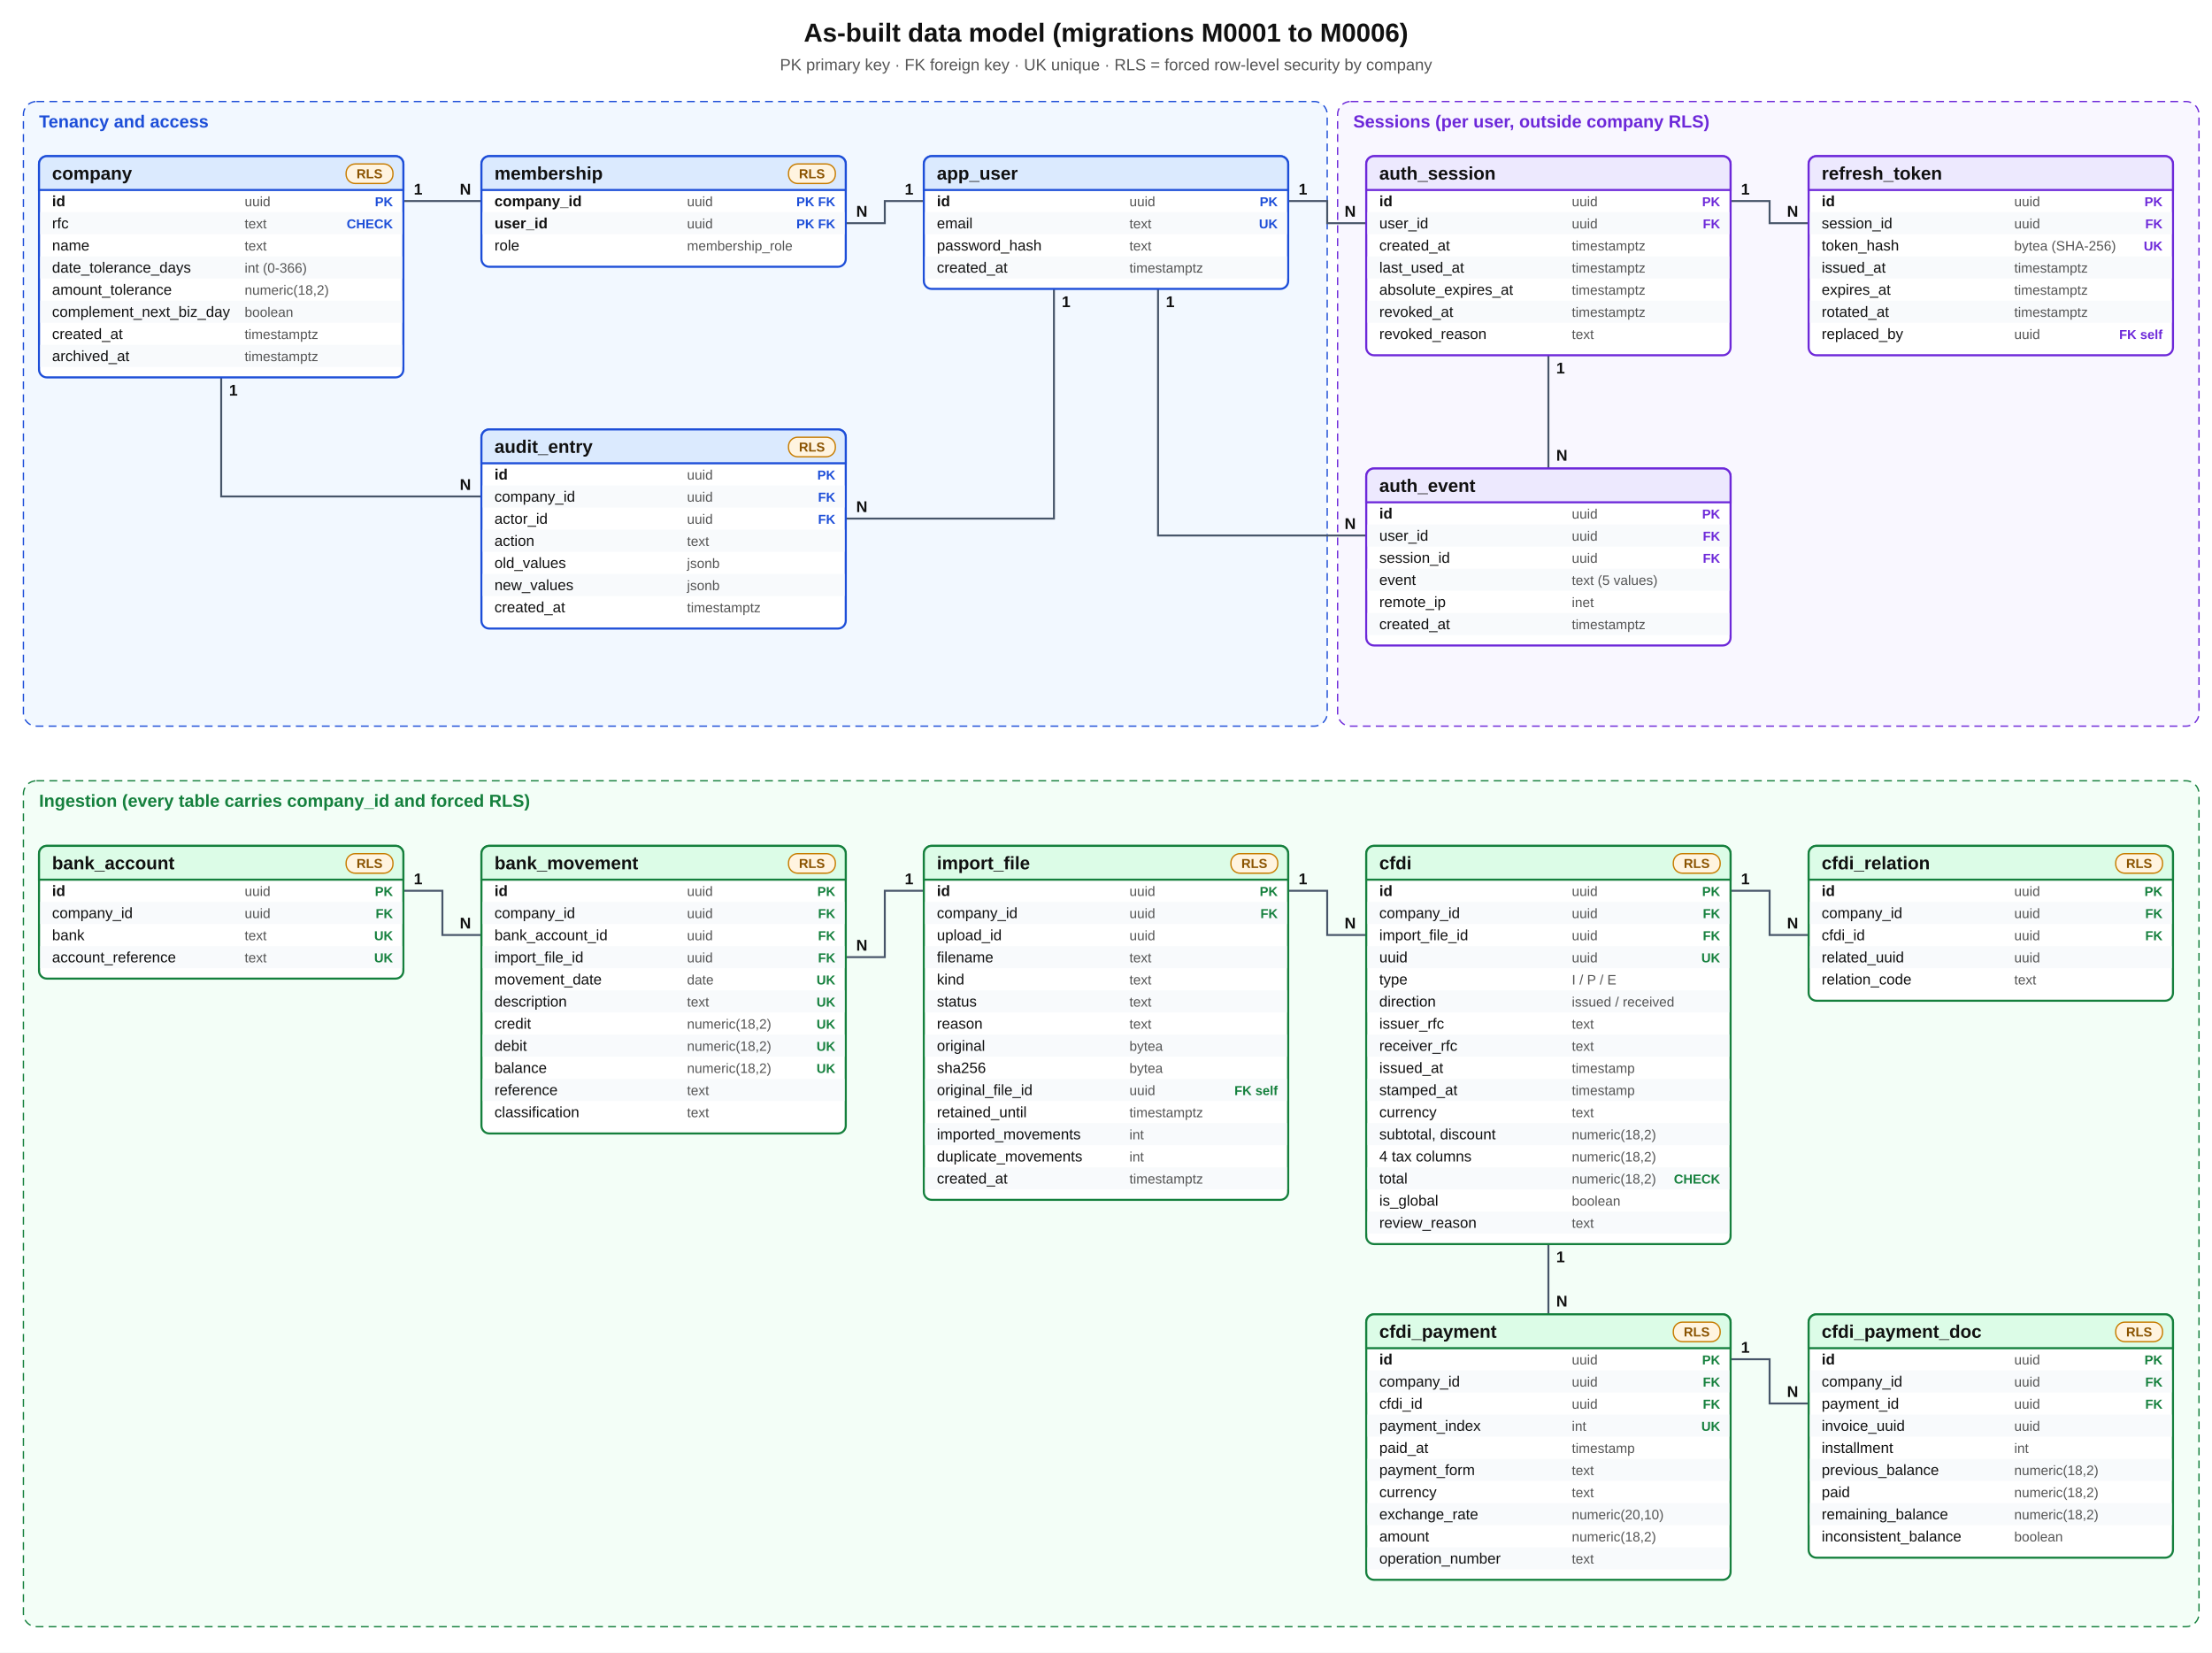
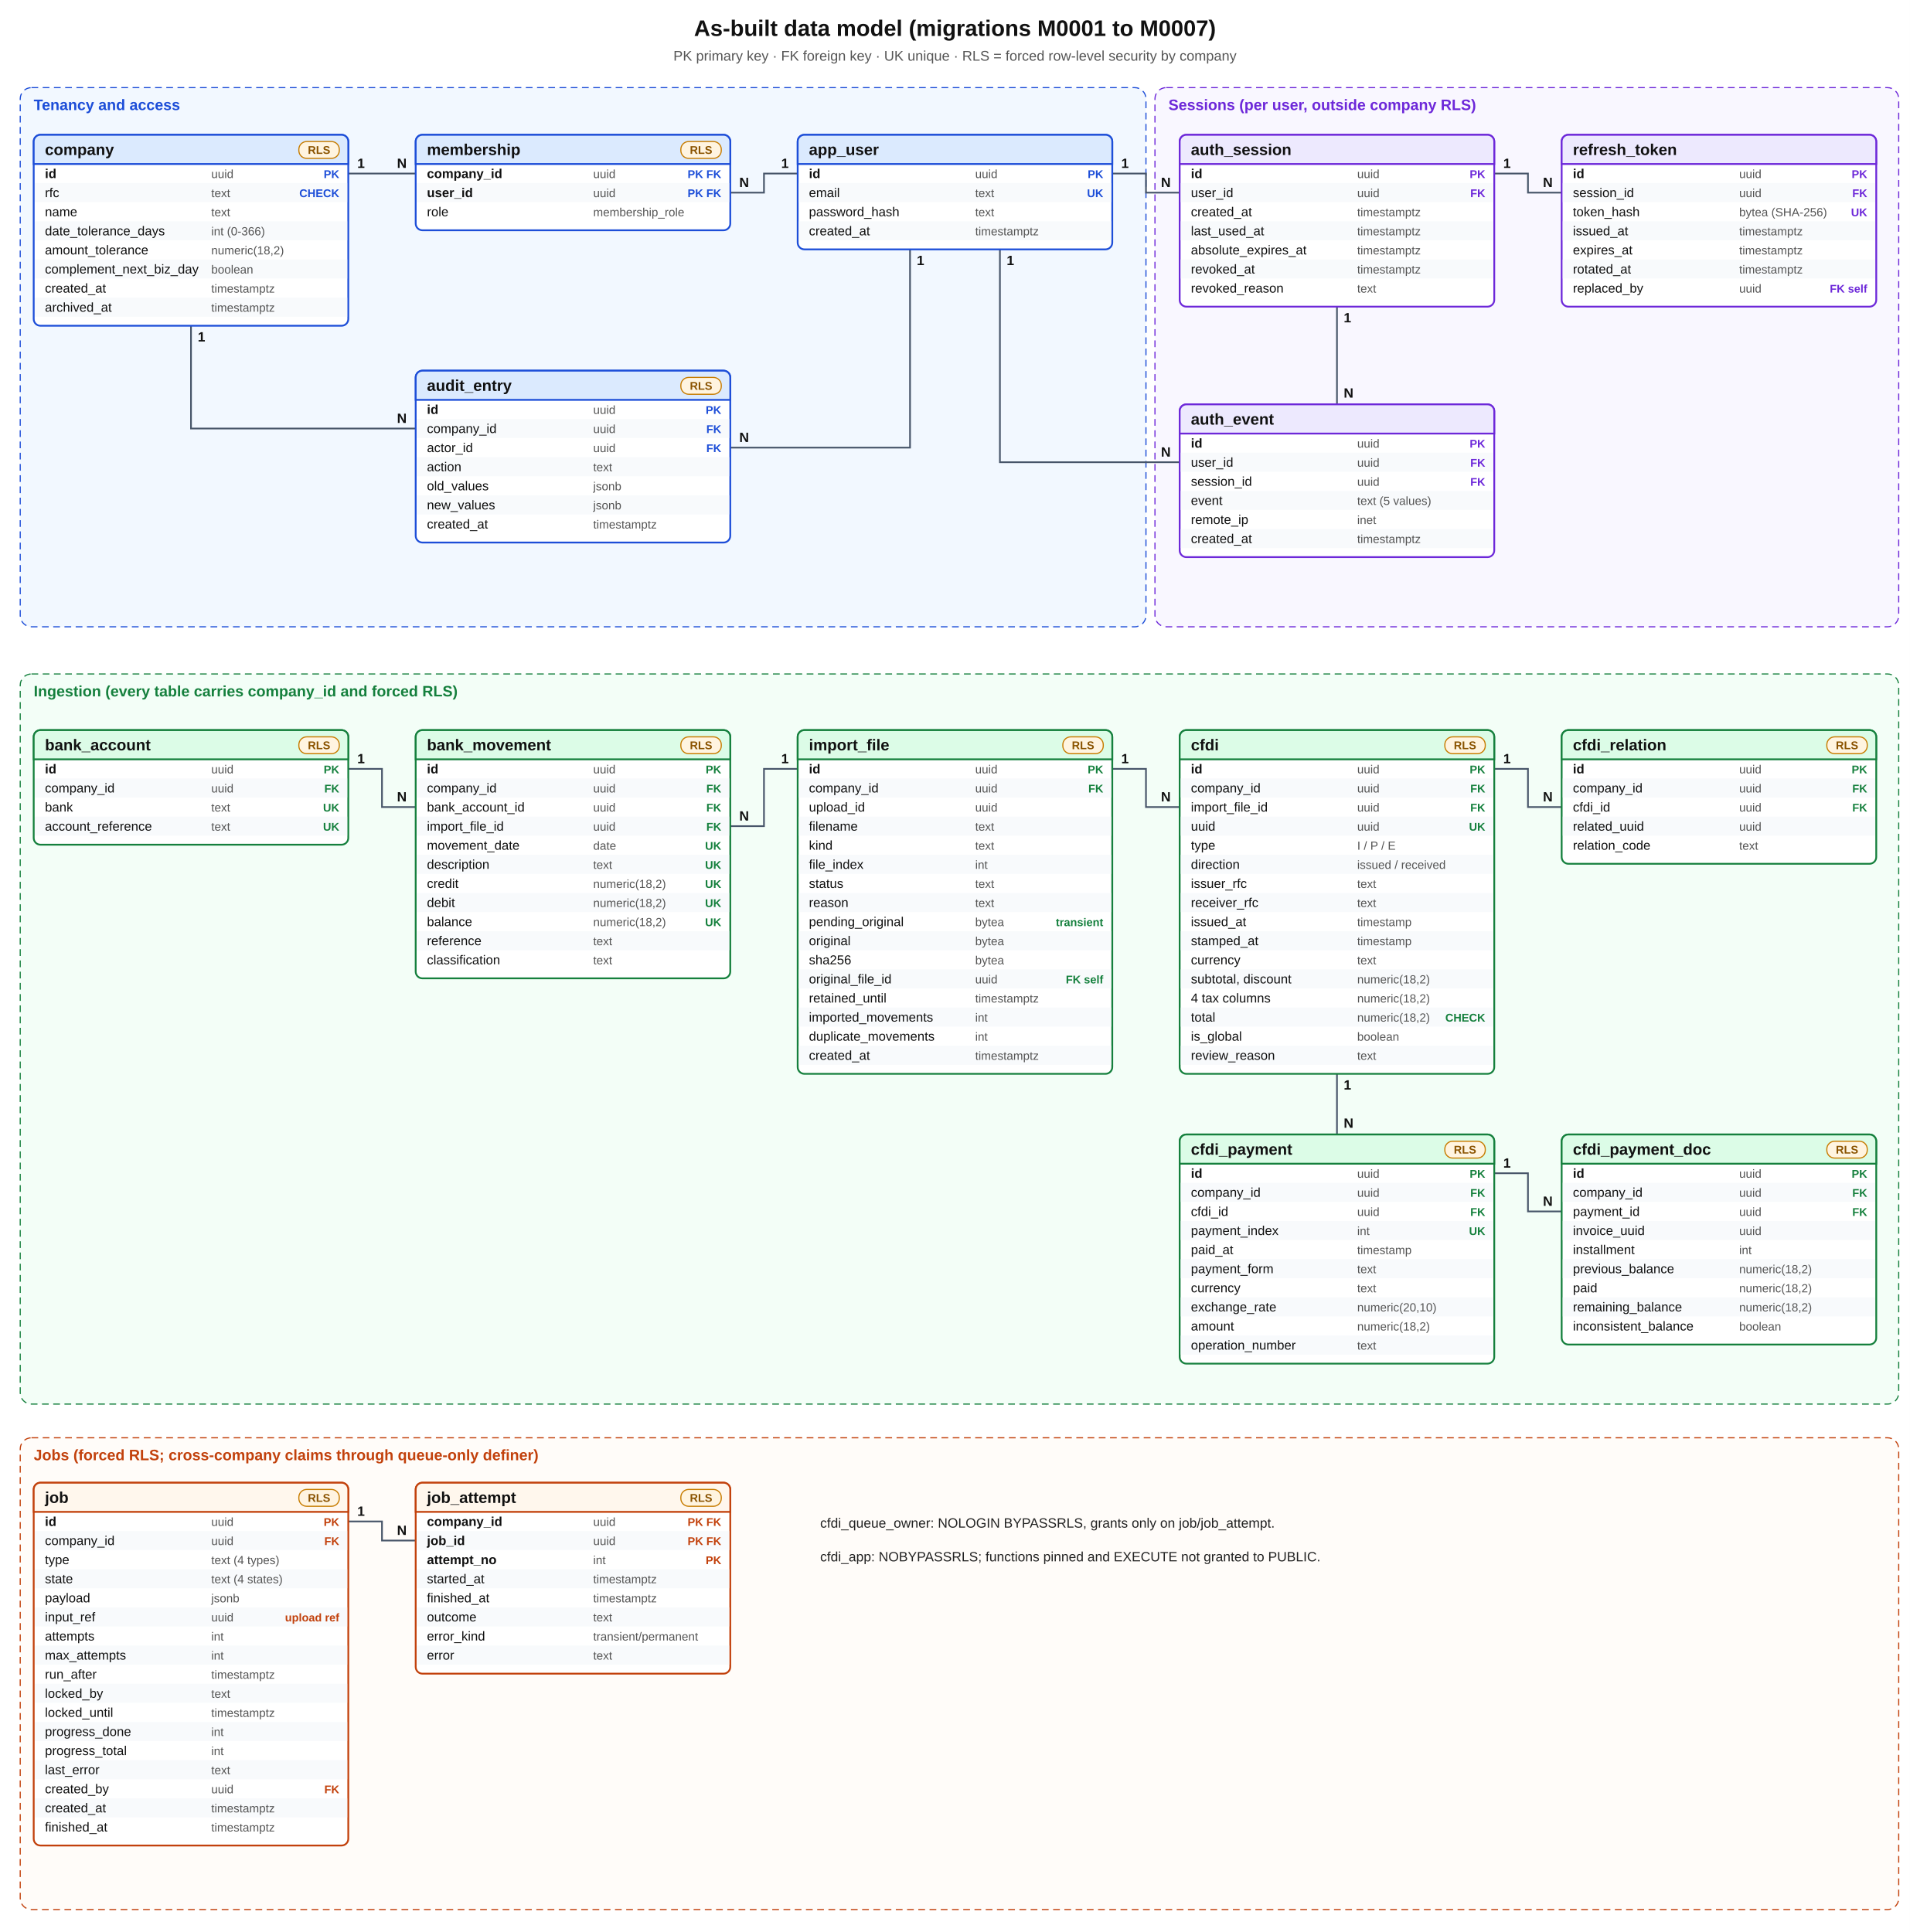
- <svg xmlns="http://www.w3.org/2000/svg" width="1700" height="1270" viewBox="0 0 1700 1270" font-family="Liberation Sans, Arial, sans-serif">
-   <rect width="1700" height="1270" fill="#fff" />
-   <text x="850.0" y="32" text-anchor="middle" font-size="20" font-weight="bold" fill="#111">As-built data model (migrations M0001 to M0006)</text>
+ <svg xmlns="http://www.w3.org/2000/svg" width="1700" height="1720" viewBox="0 0 1700 1720" font-family="Liberation Sans, Arial, sans-serif">
+   <rect width="1700" height="1720" fill="#fff" />
+   <text x="850.0" y="32" text-anchor="middle" font-size="20" font-weight="bold" fill="#111">As-built data model (migrations M0001 to M0007)</text>
  <text x="850.0" y="54" text-anchor="middle" font-size="12.5" fill="#555">PK primary key · FK foreign key · UK unique · RLS = forced row-level security by company</text>
  <rect x="18" y="78" width="1002" height="480" rx="10" fill="#dbeafe" fill-opacity="0.35" stroke="#1d4ed8" stroke-dasharray="6 4" />
  <text x="30" y="98" font-size="13.5" font-weight="bold" fill="#1d4ed8">Tenancy and access</text>
  <rect x="1028" y="78" width="662" height="480" rx="10" fill="#ede9fe" fill-opacity="0.35" stroke="#6d28d9" stroke-dasharray="6 4" />
  <text x="1040" y="98" font-size="13.5" font-weight="bold" fill="#6d28d9">Sessions (per user, outside company RLS)</text>
+   <rect x="18" y="1280" width="1672" height="420" rx="10" fill="#fff7ed" fill-opacity="0.35" stroke="#c2410c" stroke-dasharray="6 4" />
+   <text x="30" y="1300" font-size="13.5" font-weight="bold" fill="#c2410c">Jobs (forced RLS; cross-company claims through queue-only definer)</text>
  <rect x="18" y="600" width="1672" height="650" rx="10" fill="#dcfce7" fill-opacity="0.35" stroke="#15803d" stroke-dasharray="6 4" />
  <text x="30" y="620" font-size="13.5" font-weight="bold" fill="#15803d">Ingestion (every table carries company_id and forced RLS)</text>
  <path d="M310.0 154.5 L340.0 154.5 L340.0 154.5 L370.0 154.5" fill="none" stroke="#475569" stroke-width="1.5" />
  <text x="318.0" y="149.5" font-size="12" font-weight="bold" fill="#111" text-anchor="start">1</text>
  <text x="362.0" y="149.5" font-size="12" font-weight="bold" fill="#111" text-anchor="end">N</text>
  <path d="M710.0 154.5 L680.0 154.5 L680.0 171.5 L650.0 171.5" fill="none" stroke="#475569" stroke-width="1.5" />
  <text x="702.0" y="149.5" font-size="12" font-weight="bold" fill="#111" text-anchor="end">1</text>
  <text x="658.0" y="166.5" font-size="12" font-weight="bold" fill="#111" text-anchor="start">N</text>
  <path d="M170.0 290.0 L170.0 381.5 L370.0 381.5" fill="none" stroke="#475569" stroke-width="1.5" />
  <text x="176.0" y="304.0" font-size="12" font-weight="bold" fill="#111" text-anchor="start">1</text>
  <text x="362.0" y="376.5" font-size="12" font-weight="bold" fill="#111" text-anchor="end">N</text>
  <path d="M810.0 222.0 L810.0 398.5 L650.0 398.5" fill="none" stroke="#475569" stroke-width="1.5" />
  <text x="816.0" y="236.0" font-size="12" font-weight="bold" fill="#111" text-anchor="start">1</text>
  <text x="658.0" y="393.5" font-size="12" font-weight="bold" fill="#111" text-anchor="start">N</text>
  <path d="M990.0 154.5 L1020.0 154.5 L1020.0 171.5 L1050.0 171.5" fill="none" stroke="#475569" stroke-width="1.5" />
  <text x="998.0" y="149.5" font-size="12" font-weight="bold" fill="#111" text-anchor="start">1</text>
  <text x="1042.0" y="166.5" font-size="12" font-weight="bold" fill="#111" text-anchor="end">N</text>
  <path d="M1330.0 154.5 L1360.0 154.5 L1360.0 171.5 L1390.0 171.5" fill="none" stroke="#475569" stroke-width="1.5" />
  <text x="1338.0" y="149.5" font-size="12" font-weight="bold" fill="#111" text-anchor="start">1</text>
  <text x="1382.0" y="166.5" font-size="12" font-weight="bold" fill="#111" text-anchor="end">N</text>
  <path d="M1190.0 273.0 L1190.0 316.5 L1190.0 316.5 L1190.0 360.0" fill="none" stroke="#475569" stroke-width="1.5" />
  <text x="1196.0" y="287.0" font-size="12" font-weight="bold" fill="#111" text-anchor="start">1</text>
  <text x="1196.0" y="354.0" font-size="12" font-weight="bold" fill="#111" text-anchor="start">N</text>
  <path d="M890.0 222.0 L890.0 411.5 L1050.0 411.5" fill="none" stroke="#475569" stroke-width="1.5" />
  <text x="896.0" y="236.0" font-size="12" font-weight="bold" fill="#111" text-anchor="start">1</text>
  <text x="1042.0" y="406.5" font-size="12" font-weight="bold" fill="#111" text-anchor="end">N</text>
  <path d="M310.0 684.5 L340.0 684.5 L340.0 718.5 L370.0 718.5" fill="none" stroke="#475569" stroke-width="1.5" />
  <text x="318.0" y="679.5" font-size="12" font-weight="bold" fill="#111" text-anchor="start">1</text>
  <text x="362.0" y="713.5" font-size="12" font-weight="bold" fill="#111" text-anchor="end">N</text>
  <path d="M650.0 735.5 L680.0 735.5 L680.0 684.5 L710.0 684.5" fill="none" stroke="#475569" stroke-width="1.5" />
  <text x="658.0" y="730.5" font-size="12" font-weight="bold" fill="#111" text-anchor="start">N</text>
  <text x="702.0" y="679.5" font-size="12" font-weight="bold" fill="#111" text-anchor="end">1</text>
  <path d="M990.0 684.5 L1020.0 684.5 L1020.0 718.5 L1050.0 718.5" fill="none" stroke="#475569" stroke-width="1.5" />
  <text x="998.0" y="679.5" font-size="12" font-weight="bold" fill="#111" text-anchor="start">1</text>
  <text x="1042.0" y="713.5" font-size="12" font-weight="bold" fill="#111" text-anchor="end">N</text>
  <path d="M1330.0 684.5 L1360.0 684.5 L1360.0 718.5 L1390.0 718.5" fill="none" stroke="#475569" stroke-width="1.5" />
  <text x="1338.0" y="679.5" font-size="12" font-weight="bold" fill="#111" text-anchor="start">1</text>
  <text x="1382.0" y="713.5" font-size="12" font-weight="bold" fill="#111" text-anchor="end">N</text>
  <path d="M1190.0 956.0 L1190.0 983.0 L1190.0 983.0 L1190.0 1010.0" fill="none" stroke="#475569" stroke-width="1.5" />
  <text x="1196.0" y="970.0" font-size="12" font-weight="bold" fill="#111" text-anchor="start">1</text>
  <text x="1196.0" y="1004.0" font-size="12" font-weight="bold" fill="#111" text-anchor="start">N</text>
  <path d="M1330.0 1044.5 L1360.0 1044.5 L1360.0 1078.5 L1390.0 1078.5" fill="none" stroke="#475569" stroke-width="1.5" />
  <text x="1338.0" y="1039.5" font-size="12" font-weight="bold" fill="#111" text-anchor="start">1</text>
  <text x="1382.0" y="1073.5" font-size="12" font-weight="bold" fill="#111" text-anchor="end">N</text>
+   <path d="M310.0 1354.5 L340.0 1354.5 L340.0 1371.5 L370.0 1371.5" fill="none" stroke="#475569" stroke-width="1.5" />
+   <text x="318.0" y="1349.5" font-size="12" font-weight="bold" fill="#111" text-anchor="start">1</text>
+   <text x="362.0" y="1366.5" font-size="12" font-weight="bold" fill="#111" text-anchor="end">N</text>
+   <text x="730" y="1360" font-size="12" fill="#222">cfdi_queue_owner: NOLOGIN BYPASSRLS, grants only on job/job_attempt.</text>
+   <text x="730" y="1390" font-size="12" fill="#222">cfdi_app: NOBYPASSRLS; functions pinned and EXECUTE not granted to PUBLIC.</text>
+   <rect x="30" y="1320" width="280" height="323" rx="6" fill="#fff" stroke="#c2410c" stroke-width="1.6" />
+   <path d="M30 1346 V1326 a6 6 0 0 1 6 -6 H304 a6 6 0 0 1 6 6 V1346 Z" fill="#fff7ed" stroke="#c2410c" stroke-width="1.6" />
+   <text x="40" y="1338" font-size="14" font-weight="bold" fill="#111">job</text>
+   <rect x="266" y="1326" width="36" height="15" rx="7" fill="#fff4e0" stroke="#c77c00" />
+   <text x="284" y="1337" font-size="10" font-weight="bold" fill="#8a5300" text-anchor="middle">RLS</text>
+   <text x="40" y="1358.5" font-size="11.5" font-weight="bold" fill="#111">id</text>
+   <text x="188" y="1358.5" font-size="10.5" fill="#555">uuid</text>
+   <text x="302" y="1358.5" font-size="10" font-weight="bold" fill="#c2410c" text-anchor="end">PK</text>
+   <rect x="31" y="1363" width="278" height="17" fill="#f8fafc" />
+   <text x="40" y="1375.5" font-size="11.5" fill="#111">company_id</text>
+   <text x="188" y="1375.5" font-size="10.5" fill="#555">uuid</text>
+   <text x="302" y="1375.5" font-size="10" font-weight="bold" fill="#c2410c" text-anchor="end">FK</text>
+   <text x="40" y="1392.5" font-size="11.5" fill="#111">type</text>
+   <text x="188" y="1392.5" font-size="10.5" fill="#555">text (4 types)</text>
+   <rect x="31" y="1397" width="278" height="17" fill="#f8fafc" />
+   <text x="40" y="1409.5" font-size="11.5" fill="#111">state</text>
+   <text x="188" y="1409.5" font-size="10.5" fill="#555">text (4 states)</text>
+   <text x="40" y="1426.5" font-size="11.5" fill="#111">payload</text>
+   <text x="188" y="1426.5" font-size="10.5" fill="#555">jsonb</text>
+   <rect x="31" y="1431" width="278" height="17" fill="#f8fafc" />
+   <text x="40" y="1443.5" font-size="11.5" fill="#111">input_ref</text>
+   <text x="188" y="1443.5" font-size="10.5" fill="#555">uuid</text>
+   <text x="302" y="1443.5" font-size="10" font-weight="bold" fill="#c2410c" text-anchor="end">upload ref</text>
+   <text x="40" y="1460.5" font-size="11.5" fill="#111">attempts</text>
+   <text x="188" y="1460.5" font-size="10.5" fill="#555">int</text>
+   <rect x="31" y="1465" width="278" height="17" fill="#f8fafc" />
+   <text x="40" y="1477.5" font-size="11.5" fill="#111">max_attempts</text>
+   <text x="188" y="1477.5" font-size="10.5" fill="#555">int</text>
+   <text x="40" y="1494.5" font-size="11.5" fill="#111">run_after</text>
+   <text x="188" y="1494.5" font-size="10.5" fill="#555">timestamptz</text>
+   <rect x="31" y="1499" width="278" height="17" fill="#f8fafc" />
+   <text x="40" y="1511.5" font-size="11.5" fill="#111">locked_by</text>
+   <text x="188" y="1511.5" font-size="10.5" fill="#555">text</text>
+   <text x="40" y="1528.5" font-size="11.5" fill="#111">locked_until</text>
+   <text x="188" y="1528.5" font-size="10.5" fill="#555">timestamptz</text>
+   <rect x="31" y="1533" width="278" height="17" fill="#f8fafc" />
+   <text x="40" y="1545.5" font-size="11.5" fill="#111">progress_done</text>
+   <text x="188" y="1545.5" font-size="10.5" fill="#555">int</text>
+   <text x="40" y="1562.5" font-size="11.5" fill="#111">progress_total</text>
+   <text x="188" y="1562.5" font-size="10.5" fill="#555">int</text>
+   <rect x="31" y="1567" width="278" height="17" fill="#f8fafc" />
+   <text x="40" y="1579.5" font-size="11.5" fill="#111">last_error</text>
+   <text x="188" y="1579.5" font-size="10.5" fill="#555">text</text>
+   <text x="40" y="1596.5" font-size="11.5" fill="#111">created_by</text>
+   <text x="188" y="1596.5" font-size="10.5" fill="#555">uuid</text>
+   <text x="302" y="1596.5" font-size="10" font-weight="bold" fill="#c2410c" text-anchor="end">FK</text>
+   <rect x="31" y="1601" width="278" height="17" fill="#f8fafc" />
+   <text x="40" y="1613.5" font-size="11.5" fill="#111">created_at</text>
+   <text x="188" y="1613.5" font-size="10.5" fill="#555">timestamptz</text>
+   <text x="40" y="1630.5" font-size="11.5" fill="#111">finished_at</text>
+   <text x="188" y="1630.5" font-size="10.5" fill="#555">timestamptz</text>
+   <rect x="370" y="1320" width="280" height="170" rx="6" fill="#fff" stroke="#c2410c" stroke-width="1.6" />
+   <path d="M370 1346 V1326 a6 6 0 0 1 6 -6 H644 a6 6 0 0 1 6 6 V1346 Z" fill="#fff7ed" stroke="#c2410c" stroke-width="1.6" />
+   <text x="380" y="1338" font-size="14" font-weight="bold" fill="#111">job_attempt</text>
+   <rect x="606" y="1326" width="36" height="15" rx="7" fill="#fff4e0" stroke="#c77c00" />
+   <text x="624" y="1337" font-size="10" font-weight="bold" fill="#8a5300" text-anchor="middle">RLS</text>
+   <text x="380" y="1358.5" font-size="11.5" font-weight="bold" fill="#111">company_id</text>
+   <text x="528" y="1358.5" font-size="10.5" fill="#555">uuid</text>
+   <text x="642" y="1358.5" font-size="10" font-weight="bold" fill="#c2410c" text-anchor="end">PK FK</text>
+   <rect x="371" y="1363" width="278" height="17" fill="#f8fafc" />
+   <text x="380" y="1375.5" font-size="11.5" font-weight="bold" fill="#111">job_id</text>
+   <text x="528" y="1375.5" font-size="10.5" fill="#555">uuid</text>
+   <text x="642" y="1375.5" font-size="10" font-weight="bold" fill="#c2410c" text-anchor="end">PK FK</text>
+   <text x="380" y="1392.5" font-size="11.5" font-weight="bold" fill="#111">attempt_no</text>
+   <text x="528" y="1392.5" font-size="10.5" fill="#555">int</text>
+   <text x="642" y="1392.5" font-size="10" font-weight="bold" fill="#c2410c" text-anchor="end">PK</text>
+   <rect x="371" y="1397" width="278" height="17" fill="#f8fafc" />
+   <text x="380" y="1409.5" font-size="11.5" fill="#111">started_at</text>
+   <text x="528" y="1409.5" font-size="10.5" fill="#555">timestamptz</text>
+   <text x="380" y="1426.5" font-size="11.5" fill="#111">finished_at</text>
+   <text x="528" y="1426.5" font-size="10.5" fill="#555">timestamptz</text>
+   <rect x="371" y="1431" width="278" height="17" fill="#f8fafc" />
+   <text x="380" y="1443.5" font-size="11.5" fill="#111">outcome</text>
+   <text x="528" y="1443.5" font-size="10.5" fill="#555">text</text>
+   <text x="380" y="1460.5" font-size="11.5" fill="#111">error_kind</text>
+   <text x="528" y="1460.5" font-size="10.5" fill="#555">transient/permanent</text>
+   <rect x="371" y="1465" width="278" height="17" fill="#f8fafc" />
+   <text x="380" y="1477.5" font-size="11.5" fill="#111">error</text>
+   <text x="528" y="1477.5" font-size="10.5" fill="#555">text</text>
  <rect x="30" y="120" width="280" height="170" rx="6" fill="#fff" stroke="#1d4ed8" stroke-width="1.6" />
  <path d="M30 146 V126 a6 6 0 0 1 6 -6 H304 a6 6 0 0 1 6 6 V146 Z" fill="#dbeafe" stroke="#1d4ed8" stroke-width="1.6" />
  <text x="40" y="138" font-size="14" font-weight="bold" fill="#111">company</text>
  <rect x="266" y="126" width="36" height="15" rx="7" fill="#fff4e0" stroke="#c77c00" />
  <text x="284" y="137" font-size="10" font-weight="bold" fill="#8a5300" text-anchor="middle">RLS</text>
  <text x="40" y="158.5" font-size="11.5" font-weight="bold" fill="#111">id</text>
  <text x="188" y="158.5" font-size="10.5" fill="#555">uuid</text>
  <text x="302" y="158.5" font-size="10" font-weight="bold" fill="#1d4ed8" text-anchor="end">PK</text>
  <rect x="31" y="163" width="278" height="17" fill="#f8fafc" />
  <text x="40" y="175.5" font-size="11.5" fill="#111">rfc</text>
  <text x="188" y="175.5" font-size="10.5" fill="#555">text</text>
  <text x="302" y="175.5" font-size="10" font-weight="bold" fill="#1d4ed8" text-anchor="end">CHECK</text>
  <text x="40" y="192.5" font-size="11.5" fill="#111">name</text>
  <text x="188" y="192.5" font-size="10.5" fill="#555">text</text>
  <rect x="31" y="197" width="278" height="17" fill="#f8fafc" />
  <text x="40" y="209.5" font-size="11.5" fill="#111">date_tolerance_days</text>
  <text x="188" y="209.5" font-size="10.5" fill="#555">int (0-366)</text>
  <text x="40" y="226.5" font-size="11.5" fill="#111">amount_tolerance</text>
  <text x="188" y="226.5" font-size="10.5" fill="#555">numeric(18,2)</text>
  <rect x="31" y="231" width="278" height="17" fill="#f8fafc" />
  <text x="40" y="243.5" font-size="11.5" fill="#111">complement_next_biz_day</text>
  <text x="188" y="243.5" font-size="10.5" fill="#555">boolean</text>
  <text x="40" y="260.5" font-size="11.5" fill="#111">created_at</text>
  <text x="188" y="260.5" font-size="10.5" fill="#555">timestamptz</text>
  <rect x="31" y="265" width="278" height="17" fill="#f8fafc" />
  <text x="40" y="277.5" font-size="11.5" fill="#111">archived_at</text>
  <text x="188" y="277.5" font-size="10.5" fill="#555">timestamptz</text>
  <rect x="370" y="120" width="280" height="85" rx="6" fill="#fff" stroke="#1d4ed8" stroke-width="1.6" />
  <path d="M370 146 V126 a6 6 0 0 1 6 -6 H644 a6 6 0 0 1 6 6 V146 Z" fill="#dbeafe" stroke="#1d4ed8" stroke-width="1.6" />
  <text x="380" y="138" font-size="14" font-weight="bold" fill="#111">membership</text>
  <rect x="606" y="126" width="36" height="15" rx="7" fill="#fff4e0" stroke="#c77c00" />
  <text x="624" y="137" font-size="10" font-weight="bold" fill="#8a5300" text-anchor="middle">RLS</text>
  <text x="380" y="158.5" font-size="11.5" font-weight="bold" fill="#111">company_id</text>
  <text x="528" y="158.5" font-size="10.5" fill="#555">uuid</text>
  <text x="642" y="158.5" font-size="10" font-weight="bold" fill="#1d4ed8" text-anchor="end">PK FK</text>
  <rect x="371" y="163" width="278" height="17" fill="#f8fafc" />
  <text x="380" y="175.5" font-size="11.5" font-weight="bold" fill="#111">user_id</text>
  <text x="528" y="175.5" font-size="10.5" fill="#555">uuid</text>
  <text x="642" y="175.5" font-size="10" font-weight="bold" fill="#1d4ed8" text-anchor="end">PK FK</text>
  <text x="380" y="192.5" font-size="11.5" fill="#111">role</text>
  <text x="528" y="192.5" font-size="10.5" fill="#555">membership_role</text>
  <rect x="710" y="120" width="280" height="102" rx="6" fill="#fff" stroke="#1d4ed8" stroke-width="1.6" />
  <path d="M710 146 V126 a6 6 0 0 1 6 -6 H984 a6 6 0 0 1 6 6 V146 Z" fill="#dbeafe" stroke="#1d4ed8" stroke-width="1.6" />
  <text x="720" y="138" font-size="14" font-weight="bold" fill="#111">app_user</text>
  <text x="720" y="158.5" font-size="11.5" font-weight="bold" fill="#111">id</text>
  <text x="868" y="158.5" font-size="10.5" fill="#555">uuid</text>
  <text x="982" y="158.5" font-size="10" font-weight="bold" fill="#1d4ed8" text-anchor="end">PK</text>
  <rect x="711" y="163" width="278" height="17" fill="#f8fafc" />
  <text x="720" y="175.5" font-size="11.5" fill="#111">email</text>
  <text x="868" y="175.5" font-size="10.5" fill="#555">text</text>
  <text x="982" y="175.5" font-size="10" font-weight="bold" fill="#1d4ed8" text-anchor="end">UK</text>
  <text x="720" y="192.5" font-size="11.5" fill="#111">password_hash</text>
  <text x="868" y="192.5" font-size="10.5" fill="#555">text</text>
  <rect x="711" y="197" width="278" height="17" fill="#f8fafc" />
  <text x="720" y="209.5" font-size="11.5" fill="#111">created_at</text>
  <text x="868" y="209.5" font-size="10.5" fill="#555">timestamptz</text>
  <rect x="370" y="330" width="280" height="153" rx="6" fill="#fff" stroke="#1d4ed8" stroke-width="1.6" />
  <path d="M370 356 V336 a6 6 0 0 1 6 -6 H644 a6 6 0 0 1 6 6 V356 Z" fill="#dbeafe" stroke="#1d4ed8" stroke-width="1.6" />
  <text x="380" y="348" font-size="14" font-weight="bold" fill="#111">audit_entry</text>
  <rect x="606" y="336" width="36" height="15" rx="7" fill="#fff4e0" stroke="#c77c00" />
  <text x="624" y="347" font-size="10" font-weight="bold" fill="#8a5300" text-anchor="middle">RLS</text>
  <text x="380" y="368.5" font-size="11.5" font-weight="bold" fill="#111">id</text>
  <text x="528" y="368.5" font-size="10.5" fill="#555">uuid</text>
  <text x="642" y="368.5" font-size="10" font-weight="bold" fill="#1d4ed8" text-anchor="end">PK</text>
  <rect x="371" y="373" width="278" height="17" fill="#f8fafc" />
  <text x="380" y="385.5" font-size="11.5" fill="#111">company_id</text>
  <text x="528" y="385.5" font-size="10.5" fill="#555">uuid</text>
  <text x="642" y="385.5" font-size="10" font-weight="bold" fill="#1d4ed8" text-anchor="end">FK</text>
  <text x="380" y="402.5" font-size="11.5" fill="#111">actor_id</text>
  <text x="528" y="402.5" font-size="10.5" fill="#555">uuid</text>
  <text x="642" y="402.5" font-size="10" font-weight="bold" fill="#1d4ed8" text-anchor="end">FK</text>
  <rect x="371" y="407" width="278" height="17" fill="#f8fafc" />
  <text x="380" y="419.5" font-size="11.5" fill="#111">action</text>
  <text x="528" y="419.5" font-size="10.5" fill="#555">text</text>
  <text x="380" y="436.5" font-size="11.5" fill="#111">old_values</text>
  <text x="528" y="436.5" font-size="10.5" fill="#555">jsonb</text>
  <rect x="371" y="441" width="278" height="17" fill="#f8fafc" />
  <text x="380" y="453.5" font-size="11.5" fill="#111">new_values</text>
  <text x="528" y="453.5" font-size="10.5" fill="#555">jsonb</text>
  <text x="380" y="470.5" font-size="11.5" fill="#111">created_at</text>
  <text x="528" y="470.5" font-size="10.5" fill="#555">timestamptz</text>
  <rect x="1050" y="120" width="280" height="153" rx="6" fill="#fff" stroke="#6d28d9" stroke-width="1.6" />
  <path d="M1050 146 V126 a6 6 0 0 1 6 -6 H1324 a6 6 0 0 1 6 6 V146 Z" fill="#ede9fe" stroke="#6d28d9" stroke-width="1.6" />
  <text x="1060" y="138" font-size="14" font-weight="bold" fill="#111">auth_session</text>
  <text x="1060" y="158.5" font-size="11.5" font-weight="bold" fill="#111">id</text>
  <text x="1208" y="158.5" font-size="10.5" fill="#555">uuid</text>
  <text x="1322" y="158.5" font-size="10" font-weight="bold" fill="#6d28d9" text-anchor="end">PK</text>
  <rect x="1051" y="163" width="278" height="17" fill="#f8fafc" />
  <text x="1060" y="175.5" font-size="11.5" fill="#111">user_id</text>
  <text x="1208" y="175.5" font-size="10.5" fill="#555">uuid</text>
  <text x="1322" y="175.5" font-size="10" font-weight="bold" fill="#6d28d9" text-anchor="end">FK</text>
  <text x="1060" y="192.5" font-size="11.5" fill="#111">created_at</text>
  <text x="1208" y="192.5" font-size="10.5" fill="#555">timestamptz</text>
  <rect x="1051" y="197" width="278" height="17" fill="#f8fafc" />
  <text x="1060" y="209.5" font-size="11.5" fill="#111">last_used_at</text>
  <text x="1208" y="209.5" font-size="10.5" fill="#555">timestamptz</text>
  <text x="1060" y="226.5" font-size="11.5" fill="#111">absolute_expires_at</text>
  <text x="1208" y="226.5" font-size="10.5" fill="#555">timestamptz</text>
  <rect x="1051" y="231" width="278" height="17" fill="#f8fafc" />
  <text x="1060" y="243.5" font-size="11.5" fill="#111">revoked_at</text>
  <text x="1208" y="243.5" font-size="10.5" fill="#555">timestamptz</text>
  <text x="1060" y="260.5" font-size="11.5" fill="#111">revoked_reason</text>
  <text x="1208" y="260.5" font-size="10.5" fill="#555">text</text>
  <rect x="1390" y="120" width="280" height="153" rx="6" fill="#fff" stroke="#6d28d9" stroke-width="1.6" />
  <path d="M1390 146 V126 a6 6 0 0 1 6 -6 H1664 a6 6 0 0 1 6 6 V146 Z" fill="#ede9fe" stroke="#6d28d9" stroke-width="1.6" />
  <text x="1400" y="138" font-size="14" font-weight="bold" fill="#111">refresh_token</text>
  <text x="1400" y="158.5" font-size="11.5" font-weight="bold" fill="#111">id</text>
  <text x="1548" y="158.5" font-size="10.5" fill="#555">uuid</text>
  <text x="1662" y="158.5" font-size="10" font-weight="bold" fill="#6d28d9" text-anchor="end">PK</text>
  <rect x="1391" y="163" width="278" height="17" fill="#f8fafc" />
  <text x="1400" y="175.5" font-size="11.5" fill="#111">session_id</text>
  <text x="1548" y="175.5" font-size="10.5" fill="#555">uuid</text>
  <text x="1662" y="175.5" font-size="10" font-weight="bold" fill="#6d28d9" text-anchor="end">FK</text>
  <text x="1400" y="192.5" font-size="11.5" fill="#111">token_hash</text>
  <text x="1548" y="192.5" font-size="10.5" fill="#555">bytea (SHA-256)</text>
  <text x="1662" y="192.5" font-size="10" font-weight="bold" fill="#6d28d9" text-anchor="end">UK</text>
  <rect x="1391" y="197" width="278" height="17" fill="#f8fafc" />
  <text x="1400" y="209.5" font-size="11.5" fill="#111">issued_at</text>
  <text x="1548" y="209.5" font-size="10.5" fill="#555">timestamptz</text>
  <text x="1400" y="226.5" font-size="11.5" fill="#111">expires_at</text>
  <text x="1548" y="226.5" font-size="10.5" fill="#555">timestamptz</text>
  <rect x="1391" y="231" width="278" height="17" fill="#f8fafc" />
  <text x="1400" y="243.5" font-size="11.5" fill="#111">rotated_at</text>
  <text x="1548" y="243.5" font-size="10.5" fill="#555">timestamptz</text>
  <text x="1400" y="260.5" font-size="11.5" fill="#111">replaced_by</text>
  <text x="1548" y="260.5" font-size="10.5" fill="#555">uuid</text>
  <text x="1662" y="260.5" font-size="10" font-weight="bold" fill="#6d28d9" text-anchor="end">FK self</text>
  <rect x="1050" y="360" width="280" height="136" rx="6" fill="#fff" stroke="#6d28d9" stroke-width="1.6" />
  <path d="M1050 386 V366 a6 6 0 0 1 6 -6 H1324 a6 6 0 0 1 6 6 V386 Z" fill="#ede9fe" stroke="#6d28d9" stroke-width="1.6" />
  <text x="1060" y="378" font-size="14" font-weight="bold" fill="#111">auth_event</text>
  <text x="1060" y="398.5" font-size="11.5" font-weight="bold" fill="#111">id</text>
  <text x="1208" y="398.5" font-size="10.5" fill="#555">uuid</text>
  <text x="1322" y="398.5" font-size="10" font-weight="bold" fill="#6d28d9" text-anchor="end">PK</text>
  <rect x="1051" y="403" width="278" height="17" fill="#f8fafc" />
  <text x="1060" y="415.5" font-size="11.5" fill="#111">user_id</text>
  <text x="1208" y="415.5" font-size="10.5" fill="#555">uuid</text>
  <text x="1322" y="415.5" font-size="10" font-weight="bold" fill="#6d28d9" text-anchor="end">FK</text>
  <text x="1060" y="432.5" font-size="11.5" fill="#111">session_id</text>
  <text x="1208" y="432.5" font-size="10.5" fill="#555">uuid</text>
  <text x="1322" y="432.5" font-size="10" font-weight="bold" fill="#6d28d9" text-anchor="end">FK</text>
  <rect x="1051" y="437" width="278" height="17" fill="#f8fafc" />
  <text x="1060" y="449.5" font-size="11.5" fill="#111">event</text>
  <text x="1208" y="449.5" font-size="10.5" fill="#555">text (5 values)</text>
  <text x="1060" y="466.5" font-size="11.5" fill="#111">remote_ip</text>
  <text x="1208" y="466.5" font-size="10.5" fill="#555">inet</text>
  <rect x="1051" y="471" width="278" height="17" fill="#f8fafc" />
  <text x="1060" y="483.5" font-size="11.5" fill="#111">created_at</text>
  <text x="1208" y="483.5" font-size="10.5" fill="#555">timestamptz</text>
  <rect x="30" y="650" width="280" height="102" rx="6" fill="#fff" stroke="#15803d" stroke-width="1.6" />
  <path d="M30 676 V656 a6 6 0 0 1 6 -6 H304 a6 6 0 0 1 6 6 V676 Z" fill="#dcfce7" stroke="#15803d" stroke-width="1.6" />
  <text x="40" y="668" font-size="14" font-weight="bold" fill="#111">bank_account</text>
  <rect x="266" y="656" width="36" height="15" rx="7" fill="#fff4e0" stroke="#c77c00" />
  <text x="284" y="667" font-size="10" font-weight="bold" fill="#8a5300" text-anchor="middle">RLS</text>
  <text x="40" y="688.5" font-size="11.5" font-weight="bold" fill="#111">id</text>
  <text x="188" y="688.5" font-size="10.5" fill="#555">uuid</text>
  <text x="302" y="688.5" font-size="10" font-weight="bold" fill="#15803d" text-anchor="end">PK</text>
  <rect x="31" y="693" width="278" height="17" fill="#f8fafc" />
  <text x="40" y="705.5" font-size="11.5" fill="#111">company_id</text>
  <text x="188" y="705.5" font-size="10.5" fill="#555">uuid</text>
  <text x="302" y="705.5" font-size="10" font-weight="bold" fill="#15803d" text-anchor="end">FK</text>
  <text x="40" y="722.5" font-size="11.5" fill="#111">bank</text>
  <text x="188" y="722.5" font-size="10.5" fill="#555">text</text>
  <text x="302" y="722.5" font-size="10" font-weight="bold" fill="#15803d" text-anchor="end">UK</text>
  <rect x="31" y="727" width="278" height="17" fill="#f8fafc" />
  <text x="40" y="739.5" font-size="11.5" fill="#111">account_reference</text>
  <text x="188" y="739.5" font-size="10.5" fill="#555">text</text>
  <text x="302" y="739.5" font-size="10" font-weight="bold" fill="#15803d" text-anchor="end">UK</text>
  <rect x="370" y="650" width="280" height="221" rx="6" fill="#fff" stroke="#15803d" stroke-width="1.6" />
  <path d="M370 676 V656 a6 6 0 0 1 6 -6 H644 a6 6 0 0 1 6 6 V676 Z" fill="#dcfce7" stroke="#15803d" stroke-width="1.6" />
  <text x="380" y="668" font-size="14" font-weight="bold" fill="#111">bank_movement</text>
  <rect x="606" y="656" width="36" height="15" rx="7" fill="#fff4e0" stroke="#c77c00" />
  <text x="624" y="667" font-size="10" font-weight="bold" fill="#8a5300" text-anchor="middle">RLS</text>
  <text x="380" y="688.5" font-size="11.5" font-weight="bold" fill="#111">id</text>
  <text x="528" y="688.5" font-size="10.5" fill="#555">uuid</text>
  <text x="642" y="688.5" font-size="10" font-weight="bold" fill="#15803d" text-anchor="end">PK</text>
  <rect x="371" y="693" width="278" height="17" fill="#f8fafc" />
  <text x="380" y="705.5" font-size="11.5" fill="#111">company_id</text>
  <text x="528" y="705.5" font-size="10.5" fill="#555">uuid</text>
  <text x="642" y="705.5" font-size="10" font-weight="bold" fill="#15803d" text-anchor="end">FK</text>
  <text x="380" y="722.5" font-size="11.5" fill="#111">bank_account_id</text>
  <text x="528" y="722.5" font-size="10.5" fill="#555">uuid</text>
  <text x="642" y="722.5" font-size="10" font-weight="bold" fill="#15803d" text-anchor="end">FK</text>
  <rect x="371" y="727" width="278" height="17" fill="#f8fafc" />
  <text x="380" y="739.5" font-size="11.5" fill="#111">import_file_id</text>
  <text x="528" y="739.5" font-size="10.5" fill="#555">uuid</text>
  <text x="642" y="739.5" font-size="10" font-weight="bold" fill="#15803d" text-anchor="end">FK</text>
  <text x="380" y="756.5" font-size="11.5" fill="#111">movement_date</text>
  <text x="528" y="756.5" font-size="10.5" fill="#555">date</text>
  <text x="642" y="756.5" font-size="10" font-weight="bold" fill="#15803d" text-anchor="end">UK</text>
  <rect x="371" y="761" width="278" height="17" fill="#f8fafc" />
  <text x="380" y="773.5" font-size="11.5" fill="#111">description</text>
  <text x="528" y="773.5" font-size="10.5" fill="#555">text</text>
  <text x="642" y="773.5" font-size="10" font-weight="bold" fill="#15803d" text-anchor="end">UK</text>
  <text x="380" y="790.5" font-size="11.5" fill="#111">credit</text>
  <text x="528" y="790.5" font-size="10.5" fill="#555">numeric(18,2)</text>
  <text x="642" y="790.5" font-size="10" font-weight="bold" fill="#15803d" text-anchor="end">UK</text>
  <rect x="371" y="795" width="278" height="17" fill="#f8fafc" />
  <text x="380" y="807.5" font-size="11.5" fill="#111">debit</text>
  <text x="528" y="807.5" font-size="10.5" fill="#555">numeric(18,2)</text>
  <text x="642" y="807.5" font-size="10" font-weight="bold" fill="#15803d" text-anchor="end">UK</text>
  <text x="380" y="824.5" font-size="11.5" fill="#111">balance</text>
  <text x="528" y="824.5" font-size="10.5" fill="#555">numeric(18,2)</text>
  <text x="642" y="824.5" font-size="10" font-weight="bold" fill="#15803d" text-anchor="end">UK</text>
  <rect x="371" y="829" width="278" height="17" fill="#f8fafc" />
  <text x="380" y="841.5" font-size="11.5" fill="#111">reference</text>
  <text x="528" y="841.5" font-size="10.5" fill="#555">text</text>
  <text x="380" y="858.5" font-size="11.5" fill="#111">classification</text>
  <text x="528" y="858.5" font-size="10.5" fill="#555">text</text>
-   <rect x="710" y="650" width="280" height="272" rx="6" fill="#fff" stroke="#15803d" stroke-width="1.6" />
+   <rect x="710" y="650" width="280" height="306" rx="6" fill="#fff" stroke="#15803d" stroke-width="1.6" />
  <path d="M710 676 V656 a6 6 0 0 1 6 -6 H984 a6 6 0 0 1 6 6 V676 Z" fill="#dcfce7" stroke="#15803d" stroke-width="1.6" />
  <text x="720" y="668" font-size="14" font-weight="bold" fill="#111">import_file</text>
  <rect x="946" y="656" width="36" height="15" rx="7" fill="#fff4e0" stroke="#c77c00" />
  <text x="964" y="667" font-size="10" font-weight="bold" fill="#8a5300" text-anchor="middle">RLS</text>
  <text x="720" y="688.5" font-size="11.5" font-weight="bold" fill="#111">id</text>
  <text x="868" y="688.5" font-size="10.5" fill="#555">uuid</text>
  <text x="982" y="688.5" font-size="10" font-weight="bold" fill="#15803d" text-anchor="end">PK</text>
  <rect x="711" y="693" width="278" height="17" fill="#f8fafc" />
  <text x="720" y="705.5" font-size="11.5" fill="#111">company_id</text>
  <text x="868" y="705.5" font-size="10.5" fill="#555">uuid</text>
  <text x="982" y="705.5" font-size="10" font-weight="bold" fill="#15803d" text-anchor="end">FK</text>
  <text x="720" y="722.5" font-size="11.5" fill="#111">upload_id</text>
  <text x="868" y="722.5" font-size="10.5" fill="#555">uuid</text>
  <rect x="711" y="727" width="278" height="17" fill="#f8fafc" />
  <text x="720" y="739.5" font-size="11.5" fill="#111">filename</text>
  <text x="868" y="739.5" font-size="10.5" fill="#555">text</text>
  <text x="720" y="756.5" font-size="11.5" fill="#111">kind</text>
  <text x="868" y="756.5" font-size="10.5" fill="#555">text</text>
  <rect x="711" y="761" width="278" height="17" fill="#f8fafc" />
-   <text x="720" y="773.5" font-size="11.5" fill="#111">status</text>
-   <text x="868" y="773.5" font-size="10.5" fill="#555">text</text>
-   <text x="720" y="790.5" font-size="11.5" fill="#111">reason</text>
+   <text x="720" y="773.5" font-size="11.5" fill="#111">file_index</text>
+   <text x="868" y="773.5" font-size="10.5" fill="#555">int</text>
+   <text x="720" y="790.5" font-size="11.5" fill="#111">status</text>
  <text x="868" y="790.5" font-size="10.5" fill="#555">text</text>
  <rect x="711" y="795" width="278" height="17" fill="#f8fafc" />
-   <text x="720" y="807.5" font-size="11.5" fill="#111">original</text>
-   <text x="868" y="807.5" font-size="10.5" fill="#555">bytea</text>
-   <text x="720" y="824.5" font-size="11.5" fill="#111">sha256</text>
+   <text x="720" y="807.5" font-size="11.5" fill="#111">reason</text>
+   <text x="868" y="807.5" font-size="10.5" fill="#555">text</text>
+   <text x="720" y="824.5" font-size="11.5" fill="#111">pending_original</text>
  <text x="868" y="824.5" font-size="10.5" fill="#555">bytea</text>
+   <text x="982" y="824.5" font-size="10" font-weight="bold" fill="#15803d" text-anchor="end">transient</text>
  <rect x="711" y="829" width="278" height="17" fill="#f8fafc" />
-   <text x="720" y="841.5" font-size="11.5" fill="#111">original_file_id</text>
-   <text x="868" y="841.5" font-size="10.5" fill="#555">uuid</text>
-   <text x="982" y="841.5" font-size="10" font-weight="bold" fill="#15803d" text-anchor="end">FK self</text>
-   <text x="720" y="858.5" font-size="11.5" fill="#111">retained_until</text>
-   <text x="868" y="858.5" font-size="10.5" fill="#555">timestamptz</text>
+   <text x="720" y="841.5" font-size="11.5" fill="#111">original</text>
+   <text x="868" y="841.5" font-size="10.5" fill="#555">bytea</text>
+   <text x="720" y="858.5" font-size="11.5" fill="#111">sha256</text>
+   <text x="868" y="858.5" font-size="10.5" fill="#555">bytea</text>
  <rect x="711" y="863" width="278" height="17" fill="#f8fafc" />
-   <text x="720" y="875.5" font-size="11.5" fill="#111">imported_movements</text>
-   <text x="868" y="875.5" font-size="10.5" fill="#555">int</text>
-   <text x="720" y="892.5" font-size="11.5" fill="#111">duplicate_movements</text>
-   <text x="868" y="892.5" font-size="10.5" fill="#555">int</text>
+   <text x="720" y="875.5" font-size="11.5" fill="#111">original_file_id</text>
+   <text x="868" y="875.5" font-size="10.5" fill="#555">uuid</text>
+   <text x="982" y="875.5" font-size="10" font-weight="bold" fill="#15803d" text-anchor="end">FK self</text>
+   <text x="720" y="892.5" font-size="11.5" fill="#111">retained_until</text>
+   <text x="868" y="892.5" font-size="10.5" fill="#555">timestamptz</text>
  <rect x="711" y="897" width="278" height="17" fill="#f8fafc" />
-   <text x="720" y="909.5" font-size="11.5" fill="#111">created_at</text>
-   <text x="868" y="909.5" font-size="10.5" fill="#555">timestamptz</text>
+   <text x="720" y="909.5" font-size="11.5" fill="#111">imported_movements</text>
+   <text x="868" y="909.5" font-size="10.5" fill="#555">int</text>
+   <text x="720" y="926.5" font-size="11.5" fill="#111">duplicate_movements</text>
+   <text x="868" y="926.5" font-size="10.5" fill="#555">int</text>
+   <rect x="711" y="931" width="278" height="17" fill="#f8fafc" />
+   <text x="720" y="943.5" font-size="11.5" fill="#111">created_at</text>
+   <text x="868" y="943.5" font-size="10.5" fill="#555">timestamptz</text>
  <rect x="1050" y="650" width="280" height="306" rx="6" fill="#fff" stroke="#15803d" stroke-width="1.6" />
  <path d="M1050 676 V656 a6 6 0 0 1 6 -6 H1324 a6 6 0 0 1 6 6 V676 Z" fill="#dcfce7" stroke="#15803d" stroke-width="1.6" />
  <text x="1060" y="668" font-size="14" font-weight="bold" fill="#111">cfdi</text>
  <rect x="1286" y="656" width="36" height="15" rx="7" fill="#fff4e0" stroke="#c77c00" />
  <text x="1304" y="667" font-size="10" font-weight="bold" fill="#8a5300" text-anchor="middle">RLS</text>
  <text x="1060" y="688.5" font-size="11.5" font-weight="bold" fill="#111">id</text>
  <text x="1208" y="688.5" font-size="10.5" fill="#555">uuid</text>
  <text x="1322" y="688.5" font-size="10" font-weight="bold" fill="#15803d" text-anchor="end">PK</text>
  <rect x="1051" y="693" width="278" height="17" fill="#f8fafc" />
  <text x="1060" y="705.5" font-size="11.5" fill="#111">company_id</text>
  <text x="1208" y="705.5" font-size="10.5" fill="#555">uuid</text>
  <text x="1322" y="705.5" font-size="10" font-weight="bold" fill="#15803d" text-anchor="end">FK</text>
  <text x="1060" y="722.5" font-size="11.5" fill="#111">import_file_id</text>
  <text x="1208" y="722.5" font-size="10.5" fill="#555">uuid</text>
  <text x="1322" y="722.5" font-size="10" font-weight="bold" fill="#15803d" text-anchor="end">FK</text>
  <rect x="1051" y="727" width="278" height="17" fill="#f8fafc" />
  <text x="1060" y="739.5" font-size="11.5" fill="#111">uuid</text>
  <text x="1208" y="739.5" font-size="10.5" fill="#555">uuid</text>
  <text x="1322" y="739.5" font-size="10" font-weight="bold" fill="#15803d" text-anchor="end">UK</text>
  <text x="1060" y="756.5" font-size="11.5" fill="#111">type</text>
  <text x="1208" y="756.5" font-size="10.5" fill="#555">I / P / E</text>
  <rect x="1051" y="761" width="278" height="17" fill="#f8fafc" />
  <text x="1060" y="773.5" font-size="11.5" fill="#111">direction</text>
  <text x="1208" y="773.5" font-size="10.5" fill="#555">issued / received</text>
  <text x="1060" y="790.5" font-size="11.5" fill="#111">issuer_rfc</text>
  <text x="1208" y="790.5" font-size="10.5" fill="#555">text</text>
  <rect x="1051" y="795" width="278" height="17" fill="#f8fafc" />
  <text x="1060" y="807.5" font-size="11.5" fill="#111">receiver_rfc</text>
  <text x="1208" y="807.5" font-size="10.5" fill="#555">text</text>
  <text x="1060" y="824.5" font-size="11.5" fill="#111">issued_at</text>
  <text x="1208" y="824.5" font-size="10.5" fill="#555">timestamp</text>
  <rect x="1051" y="829" width="278" height="17" fill="#f8fafc" />
  <text x="1060" y="841.5" font-size="11.5" fill="#111">stamped_at</text>
  <text x="1208" y="841.5" font-size="10.5" fill="#555">timestamp</text>
  <text x="1060" y="858.5" font-size="11.5" fill="#111">currency</text>
  <text x="1208" y="858.5" font-size="10.5" fill="#555">text</text>
  <rect x="1051" y="863" width="278" height="17" fill="#f8fafc" />
  <text x="1060" y="875.5" font-size="11.5" fill="#111">subtotal, discount</text>
  <text x="1208" y="875.5" font-size="10.5" fill="#555">numeric(18,2)</text>
  <text x="1060" y="892.5" font-size="11.5" fill="#111">4 tax columns</text>
  <text x="1208" y="892.5" font-size="10.5" fill="#555">numeric(18,2)</text>
  <rect x="1051" y="897" width="278" height="17" fill="#f8fafc" />
  <text x="1060" y="909.5" font-size="11.5" fill="#111">total</text>
  <text x="1208" y="909.5" font-size="10.5" fill="#555">numeric(18,2)</text>
  <text x="1322" y="909.5" font-size="10" font-weight="bold" fill="#15803d" text-anchor="end">CHECK</text>
  <text x="1060" y="926.5" font-size="11.5" fill="#111">is_global</text>
  <text x="1208" y="926.5" font-size="10.5" fill="#555">boolean</text>
  <rect x="1051" y="931" width="278" height="17" fill="#f8fafc" />
  <text x="1060" y="943.5" font-size="11.5" fill="#111">review_reason</text>
  <text x="1208" y="943.5" font-size="10.5" fill="#555">text</text>
  <rect x="1390" y="650" width="280" height="119" rx="6" fill="#fff" stroke="#15803d" stroke-width="1.6" />
  <path d="M1390 676 V656 a6 6 0 0 1 6 -6 H1664 a6 6 0 0 1 6 6 V676 Z" fill="#dcfce7" stroke="#15803d" stroke-width="1.6" />
  <text x="1400" y="668" font-size="14" font-weight="bold" fill="#111">cfdi_relation</text>
  <rect x="1626" y="656" width="36" height="15" rx="7" fill="#fff4e0" stroke="#c77c00" />
  <text x="1644" y="667" font-size="10" font-weight="bold" fill="#8a5300" text-anchor="middle">RLS</text>
  <text x="1400" y="688.5" font-size="11.5" font-weight="bold" fill="#111">id</text>
  <text x="1548" y="688.5" font-size="10.5" fill="#555">uuid</text>
  <text x="1662" y="688.5" font-size="10" font-weight="bold" fill="#15803d" text-anchor="end">PK</text>
  <rect x="1391" y="693" width="278" height="17" fill="#f8fafc" />
  <text x="1400" y="705.5" font-size="11.5" fill="#111">company_id</text>
  <text x="1548" y="705.5" font-size="10.5" fill="#555">uuid</text>
  <text x="1662" y="705.5" font-size="10" font-weight="bold" fill="#15803d" text-anchor="end">FK</text>
  <text x="1400" y="722.5" font-size="11.5" fill="#111">cfdi_id</text>
  <text x="1548" y="722.5" font-size="10.5" fill="#555">uuid</text>
  <text x="1662" y="722.5" font-size="10" font-weight="bold" fill="#15803d" text-anchor="end">FK</text>
  <rect x="1391" y="727" width="278" height="17" fill="#f8fafc" />
  <text x="1400" y="739.5" font-size="11.5" fill="#111">related_uuid</text>
  <text x="1548" y="739.5" font-size="10.5" fill="#555">uuid</text>
  <text x="1400" y="756.5" font-size="11.5" fill="#111">relation_code</text>
  <text x="1548" y="756.5" font-size="10.5" fill="#555">text</text>
  <rect x="1050" y="1010" width="280" height="204" rx="6" fill="#fff" stroke="#15803d" stroke-width="1.6" />
  <path d="M1050 1036 V1016 a6 6 0 0 1 6 -6 H1324 a6 6 0 0 1 6 6 V1036 Z" fill="#dcfce7" stroke="#15803d" stroke-width="1.6" />
  <text x="1060" y="1028" font-size="14" font-weight="bold" fill="#111">cfdi_payment</text>
  <rect x="1286" y="1016" width="36" height="15" rx="7" fill="#fff4e0" stroke="#c77c00" />
  <text x="1304" y="1027" font-size="10" font-weight="bold" fill="#8a5300" text-anchor="middle">RLS</text>
  <text x="1060" y="1048.5" font-size="11.5" font-weight="bold" fill="#111">id</text>
  <text x="1208" y="1048.5" font-size="10.5" fill="#555">uuid</text>
  <text x="1322" y="1048.5" font-size="10" font-weight="bold" fill="#15803d" text-anchor="end">PK</text>
  <rect x="1051" y="1053" width="278" height="17" fill="#f8fafc" />
  <text x="1060" y="1065.5" font-size="11.5" fill="#111">company_id</text>
  <text x="1208" y="1065.5" font-size="10.5" fill="#555">uuid</text>
  <text x="1322" y="1065.5" font-size="10" font-weight="bold" fill="#15803d" text-anchor="end">FK</text>
  <text x="1060" y="1082.5" font-size="11.5" fill="#111">cfdi_id</text>
  <text x="1208" y="1082.5" font-size="10.5" fill="#555">uuid</text>
  <text x="1322" y="1082.5" font-size="10" font-weight="bold" fill="#15803d" text-anchor="end">FK</text>
  <rect x="1051" y="1087" width="278" height="17" fill="#f8fafc" />
  <text x="1060" y="1099.5" font-size="11.5" fill="#111">payment_index</text>
  <text x="1208" y="1099.5" font-size="10.5" fill="#555">int</text>
  <text x="1322" y="1099.5" font-size="10" font-weight="bold" fill="#15803d" text-anchor="end">UK</text>
  <text x="1060" y="1116.5" font-size="11.5" fill="#111">paid_at</text>
  <text x="1208" y="1116.5" font-size="10.5" fill="#555">timestamp</text>
  <rect x="1051" y="1121" width="278" height="17" fill="#f8fafc" />
  <text x="1060" y="1133.5" font-size="11.5" fill="#111">payment_form</text>
  <text x="1208" y="1133.5" font-size="10.5" fill="#555">text</text>
  <text x="1060" y="1150.5" font-size="11.5" fill="#111">currency</text>
  <text x="1208" y="1150.5" font-size="10.5" fill="#555">text</text>
  <rect x="1051" y="1155" width="278" height="17" fill="#f8fafc" />
  <text x="1060" y="1167.5" font-size="11.5" fill="#111">exchange_rate</text>
  <text x="1208" y="1167.5" font-size="10.5" fill="#555">numeric(20,10)</text>
  <text x="1060" y="1184.5" font-size="11.5" fill="#111">amount</text>
  <text x="1208" y="1184.5" font-size="10.5" fill="#555">numeric(18,2)</text>
  <rect x="1051" y="1189" width="278" height="17" fill="#f8fafc" />
  <text x="1060" y="1201.5" font-size="11.5" fill="#111">operation_number</text>
  <text x="1208" y="1201.5" font-size="10.5" fill="#555">text</text>
  <rect x="1390" y="1010" width="280" height="187" rx="6" fill="#fff" stroke="#15803d" stroke-width="1.6" />
  <path d="M1390 1036 V1016 a6 6 0 0 1 6 -6 H1664 a6 6 0 0 1 6 6 V1036 Z" fill="#dcfce7" stroke="#15803d" stroke-width="1.6" />
  <text x="1400" y="1028" font-size="14" font-weight="bold" fill="#111">cfdi_payment_doc</text>
  <rect x="1626" y="1016" width="36" height="15" rx="7" fill="#fff4e0" stroke="#c77c00" />
  <text x="1644" y="1027" font-size="10" font-weight="bold" fill="#8a5300" text-anchor="middle">RLS</text>
  <text x="1400" y="1048.5" font-size="11.5" font-weight="bold" fill="#111">id</text>
  <text x="1548" y="1048.5" font-size="10.5" fill="#555">uuid</text>
  <text x="1662" y="1048.5" font-size="10" font-weight="bold" fill="#15803d" text-anchor="end">PK</text>
  <rect x="1391" y="1053" width="278" height="17" fill="#f8fafc" />
  <text x="1400" y="1065.5" font-size="11.5" fill="#111">company_id</text>
  <text x="1548" y="1065.5" font-size="10.5" fill="#555">uuid</text>
  <text x="1662" y="1065.5" font-size="10" font-weight="bold" fill="#15803d" text-anchor="end">FK</text>
  <text x="1400" y="1082.5" font-size="11.5" fill="#111">payment_id</text>
  <text x="1548" y="1082.5" font-size="10.5" fill="#555">uuid</text>
  <text x="1662" y="1082.5" font-size="10" font-weight="bold" fill="#15803d" text-anchor="end">FK</text>
  <rect x="1391" y="1087" width="278" height="17" fill="#f8fafc" />
  <text x="1400" y="1099.5" font-size="11.5" fill="#111">invoice_uuid</text>
  <text x="1548" y="1099.5" font-size="10.5" fill="#555">uuid</text>
  <text x="1400" y="1116.5" font-size="11.5" fill="#111">installment</text>
  <text x="1548" y="1116.5" font-size="10.5" fill="#555">int</text>
  <rect x="1391" y="1121" width="278" height="17" fill="#f8fafc" />
  <text x="1400" y="1133.5" font-size="11.5" fill="#111">previous_balance</text>
  <text x="1548" y="1133.5" font-size="10.5" fill="#555">numeric(18,2)</text>
  <text x="1400" y="1150.5" font-size="11.5" fill="#111">paid</text>
  <text x="1548" y="1150.5" font-size="10.5" fill="#555">numeric(18,2)</text>
  <rect x="1391" y="1155" width="278" height="17" fill="#f8fafc" />
  <text x="1400" y="1167.5" font-size="11.5" fill="#111">remaining_balance</text>
  <text x="1548" y="1167.5" font-size="10.5" fill="#555">numeric(18,2)</text>
  <text x="1400" y="1184.5" font-size="11.5" fill="#111">inconsistent_balance</text>
  <text x="1548" y="1184.5" font-size="10.5" fill="#555">boolean</text>
</svg>
